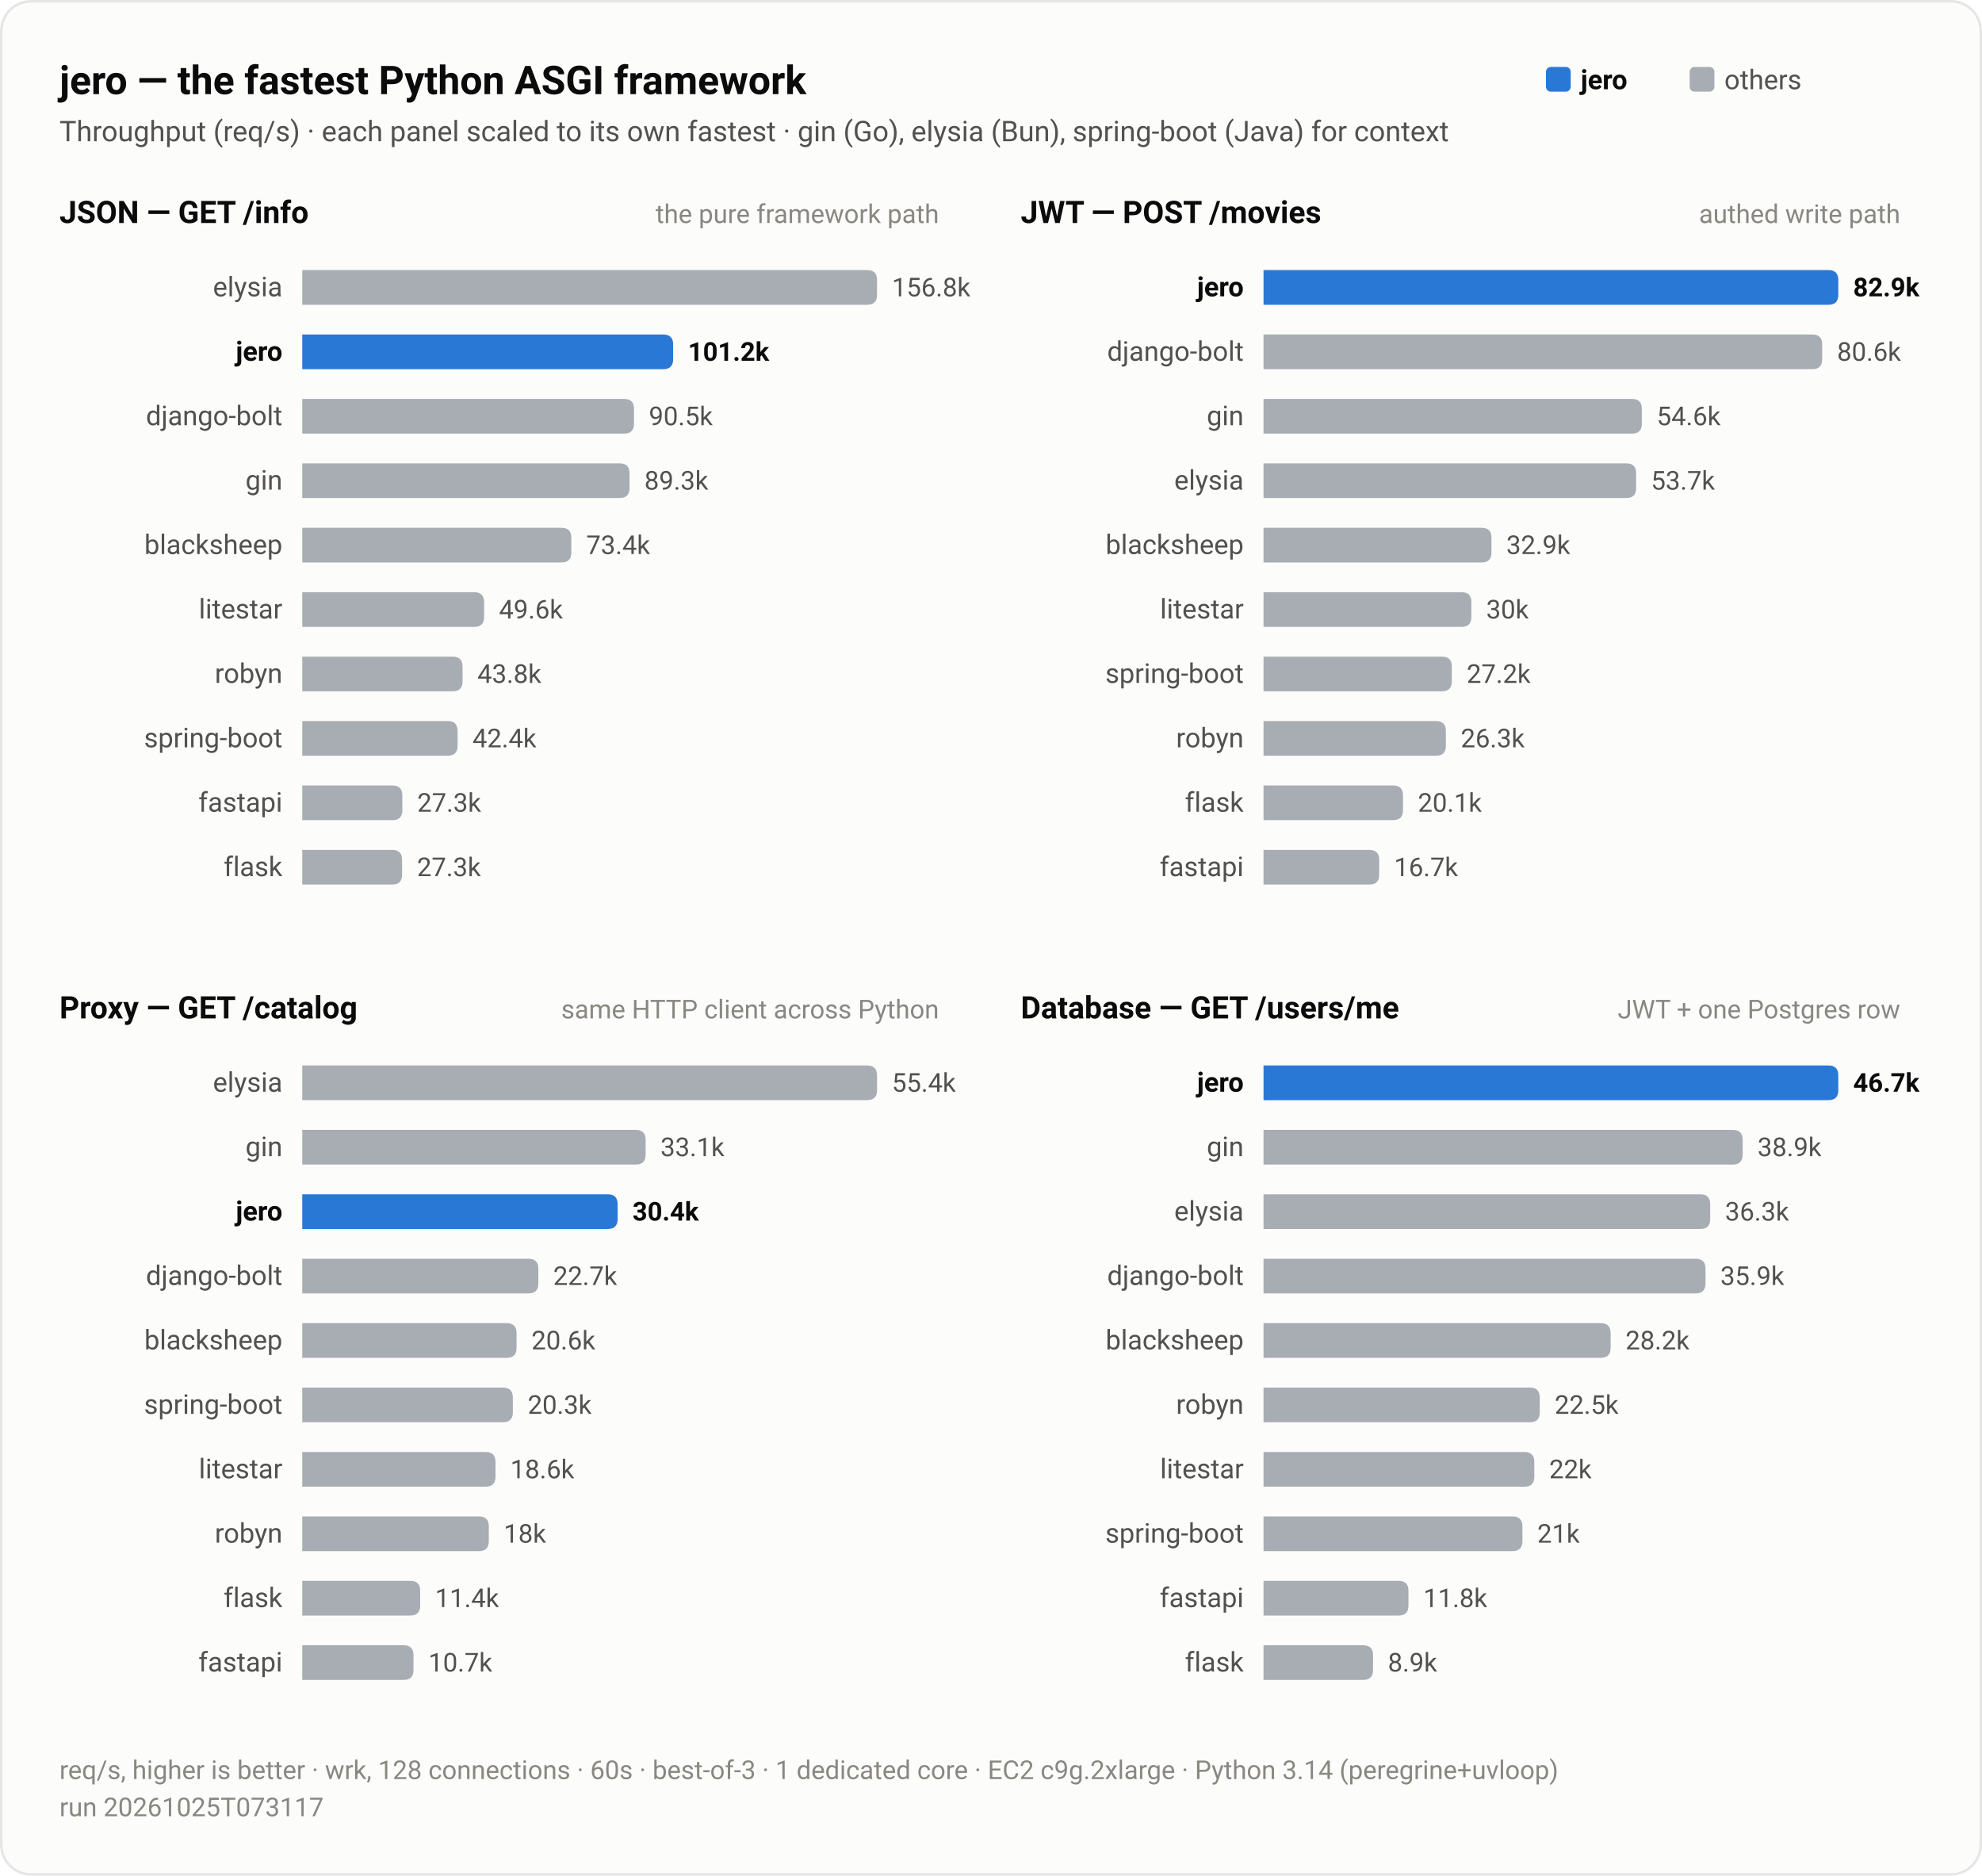
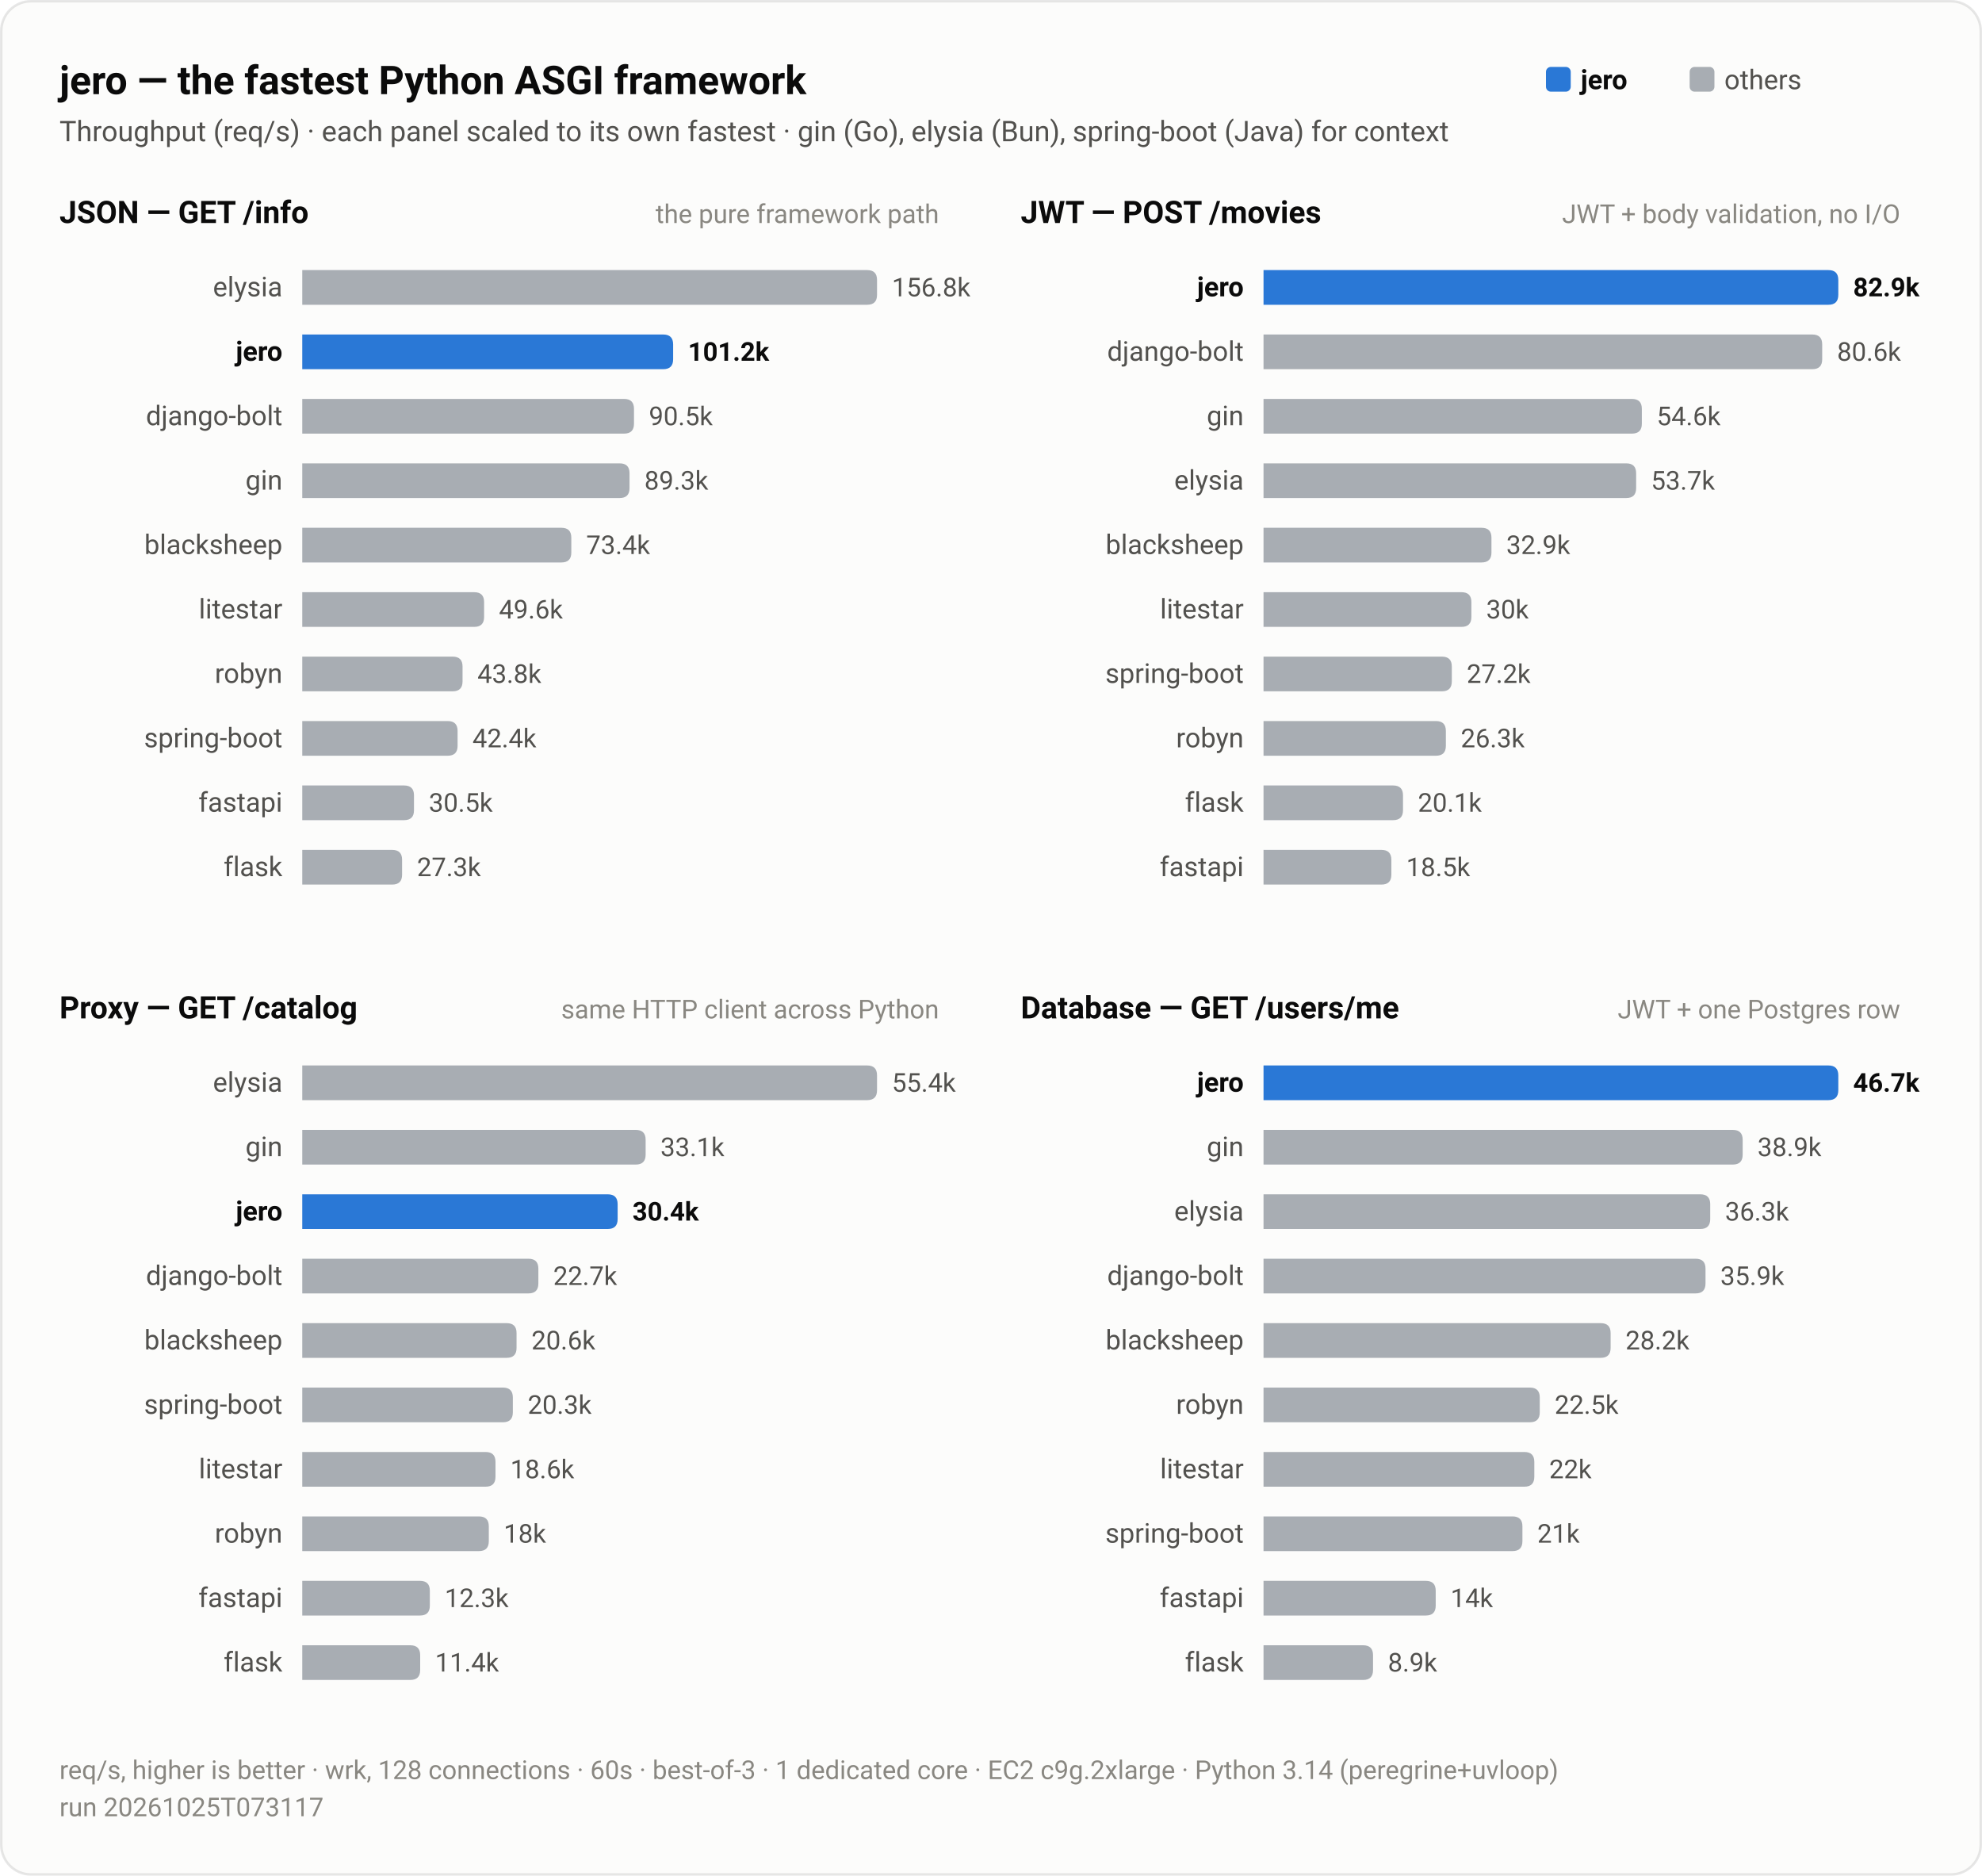
<svg xmlns="http://www.w3.org/2000/svg" viewBox="0 0 800 757" width="800" height="757" role="img" aria-label="jero — the fastest Python ASGI framework">
  <rect x="0.5" y="0.5" width="799" height="756" rx="12" fill="#fcfcfb" stroke="rgba(11,11,11,0.10)" />
  <text x="24" y="38" font-size="16" fill="#0b0b0b" font-family="system-ui, -apple-system, 'Segoe UI', Roboto, sans-serif" font-weight="700">jero — the fastest Python ASGI framework</text>
  <text x="24" y="57" font-size="11.5" fill="#52514e" font-family="system-ui, -apple-system, 'Segoe UI', Roboto, sans-serif">Throughput (req/s) · each panel scaled to its own fastest · gin (Go), elysia (Bun), spring-boot (Java) for context</text>
  <rect x="624" y="27" width="10" height="10" rx="2" fill="#2a78d6" />
  <text x="638" y="36" font-size="11" fill="#0b0b0b" font-family="system-ui, -apple-system, 'Segoe UI', Roboto, sans-serif" font-weight="700">jero</text>
  <rect x="682" y="27" width="10" height="10" rx="2" fill="#a8adb3" />
  <text x="696" y="36" font-size="11" fill="#52514e" font-family="system-ui, -apple-system, 'Segoe UI', Roboto, sans-serif">others</text>
  <text x="24" y="90.0" font-size="12.5" fill="#0b0b0b" font-family="system-ui, -apple-system, 'Segoe UI', Roboto, sans-serif" font-weight="600">JSON — GET /info</text>
  <text x="379" y="90.0" font-size="10.5" fill="#898781" font-family="system-ui, -apple-system, 'Segoe UI', Roboto, sans-serif" text-anchor="end">the pure framework path</text>
  <text x="114" y="119.6" font-size="11" fill="#52514e" font-family="system-ui, -apple-system, 'Segoe UI', Roboto, sans-serif" text-anchor="end">elysia</text>
  <path d="M122,109.0 L350.0,109.0 Q354.0,109.0 354.0,113.0 L354.0,119.0 Q354.0,123.0 350.0,123.0 L122,123.0 Z" fill="#a8adb3" />
  <text x="360.0" y="119.6" font-size="10.5" fill="#52514e" font-family="system-ui, -apple-system, 'Segoe UI', Roboto, sans-serif" style="font-variant-numeric:tabular-nums">156.8k</text>
  <text x="114" y="145.6" font-size="11" fill="#0b0b0b" font-family="system-ui, -apple-system, 'Segoe UI', Roboto, sans-serif" font-weight="700" text-anchor="end">jero</text>
  <path d="M122,135.0 L267.7,135.0 Q271.7,135.0 271.7,139.0 L271.7,145.0 Q271.7,149.0 267.7,149.0 L122,149.0 Z" fill="#2a78d6" />
  <text x="277.7" y="145.6" font-size="10.5" fill="#0b0b0b" font-family="system-ui, -apple-system, 'Segoe UI', Roboto, sans-serif" font-weight="700" style="font-variant-numeric:tabular-nums">101.2k</text>
  <text x="114" y="171.6" font-size="11" fill="#52514e" font-family="system-ui, -apple-system, 'Segoe UI', Roboto, sans-serif" text-anchor="end">django-bolt</text>
  <path d="M122,161.0 L251.9,161.0 Q255.9,161.0 255.9,165.0 L255.9,171.0 Q255.9,175.0 251.9,175.0 L122,175.0 Z" fill="#a8adb3" />
  <text x="261.9" y="171.6" font-size="10.5" fill="#52514e" font-family="system-ui, -apple-system, 'Segoe UI', Roboto, sans-serif" style="font-variant-numeric:tabular-nums">90.5k</text>
  <text x="114" y="197.6" font-size="11" fill="#52514e" font-family="system-ui, -apple-system, 'Segoe UI', Roboto, sans-serif" text-anchor="end">gin</text>
  <path d="M122,187.0 L250.1,187.0 Q254.1,187.0 254.1,191.0 L254.1,197.0 Q254.1,201.0 250.1,201.0 L122,201.0 Z" fill="#a8adb3" />
  <text x="260.1" y="197.6" font-size="10.5" fill="#52514e" font-family="system-ui, -apple-system, 'Segoe UI', Roboto, sans-serif" style="font-variant-numeric:tabular-nums">89.3k</text>
  <text x="114" y="223.6" font-size="11" fill="#52514e" font-family="system-ui, -apple-system, 'Segoe UI', Roboto, sans-serif" text-anchor="end">blacksheep</text>
  <path d="M122,213.0 L226.6,213.0 Q230.6,213.0 230.6,217.0 L230.6,223.0 Q230.6,227.0 226.6,227.0 L122,227.0 Z" fill="#a8adb3" />
  <text x="236.6" y="223.6" font-size="10.5" fill="#52514e" font-family="system-ui, -apple-system, 'Segoe UI', Roboto, sans-serif" style="font-variant-numeric:tabular-nums">73.4k</text>
  <text x="114" y="249.6" font-size="11" fill="#52514e" font-family="system-ui, -apple-system, 'Segoe UI', Roboto, sans-serif" text-anchor="end">litestar</text>
  <path d="M122,239.0 L191.4,239.0 Q195.4,239.0 195.4,243.0 L195.4,249.0 Q195.4,253.0 191.4,253.0 L122,253.0 Z" fill="#a8adb3" />
  <text x="201.4" y="249.6" font-size="10.5" fill="#52514e" font-family="system-ui, -apple-system, 'Segoe UI', Roboto, sans-serif" style="font-variant-numeric:tabular-nums">49.6k</text>
  <text x="114" y="275.6" font-size="11" fill="#52514e" font-family="system-ui, -apple-system, 'Segoe UI', Roboto, sans-serif" text-anchor="end">robyn</text>
  <path d="M122,265.0 L182.7,265.0 Q186.7,265.0 186.7,269.0 L186.7,275.0 Q186.7,279.0 182.7,279.0 L122,279.0 Z" fill="#a8adb3" />
  <text x="192.7" y="275.6" font-size="10.5" fill="#52514e" font-family="system-ui, -apple-system, 'Segoe UI', Roboto, sans-serif" style="font-variant-numeric:tabular-nums">43.8k</text>
  <text x="114" y="301.6" font-size="11" fill="#52514e" font-family="system-ui, -apple-system, 'Segoe UI', Roboto, sans-serif" text-anchor="end">spring-boot</text>
  <path d="M122,291.0 L180.7,291.0 Q184.7,291.0 184.7,295.0 L184.7,301.0 Q184.7,305.0 180.7,305.0 L122,305.0 Z" fill="#a8adb3" />
  <text x="190.7" y="301.6" font-size="10.5" fill="#52514e" font-family="system-ui, -apple-system, 'Segoe UI', Roboto, sans-serif" style="font-variant-numeric:tabular-nums">42.4k</text>
  <text x="114" y="327.6" font-size="11" fill="#52514e" font-family="system-ui, -apple-system, 'Segoe UI', Roboto, sans-serif" text-anchor="end">fastapi</text>
-   <path d="M122,317.0 L158.4,317.0 Q162.4,317.0 162.4,321.0 L162.4,327.0 Q162.4,331.0 158.4,331.0 L122,331.0 Z" fill="#a8adb3" />
-   <text x="168.4" y="327.6" font-size="10.5" fill="#52514e" font-family="system-ui, -apple-system, 'Segoe UI', Roboto, sans-serif" style="font-variant-numeric:tabular-nums">27.3k</text>
+   <path d="M122,317.0 L163.1,317.0 Q167.1,317.0 167.1,321.0 L167.1,327.0 Q167.1,331.0 163.1,331.0 L122,331.0 Z" fill="#a8adb3" />
+   <text x="173.1" y="327.6" font-size="10.5" fill="#52514e" font-family="system-ui, -apple-system, 'Segoe UI', Roboto, sans-serif" style="font-variant-numeric:tabular-nums">30.5k</text>
  <text x="114" y="353.6" font-size="11" fill="#52514e" font-family="system-ui, -apple-system, 'Segoe UI', Roboto, sans-serif" text-anchor="end">flask</text>
  <path d="M122,343.0 L158.3,343.0 Q162.3,343.0 162.3,347.0 L162.3,353.0 Q162.3,357.0 158.3,357.0 L122,357.0 Z" fill="#a8adb3" />
  <text x="168.3" y="353.6" font-size="10.5" fill="#52514e" font-family="system-ui, -apple-system, 'Segoe UI', Roboto, sans-serif" style="font-variant-numeric:tabular-nums">27.3k</text>
  <text x="412" y="90.0" font-size="12.5" fill="#0b0b0b" font-family="system-ui, -apple-system, 'Segoe UI', Roboto, sans-serif" font-weight="600">JWT — POST /movies</text>
-   <text x="767" y="90.0" font-size="10.5" fill="#898781" font-family="system-ui, -apple-system, 'Segoe UI', Roboto, sans-serif" text-anchor="end">authed write path</text>
+   <text x="767" y="90.0" font-size="10.5" fill="#898781" font-family="system-ui, -apple-system, 'Segoe UI', Roboto, sans-serif" text-anchor="end">JWT + body validation, no I/O</text>
  <text x="502" y="119.6" font-size="11" fill="#0b0b0b" font-family="system-ui, -apple-system, 'Segoe UI', Roboto, sans-serif" font-weight="700" text-anchor="end">jero</text>
  <path d="M510,109.0 L738.0,109.0 Q742.0,109.0 742.0,113.0 L742.0,119.0 Q742.0,123.0 738.0,123.0 L510,123.0 Z" fill="#2a78d6" />
  <text x="748.0" y="119.6" font-size="10.5" fill="#0b0b0b" font-family="system-ui, -apple-system, 'Segoe UI', Roboto, sans-serif" font-weight="700" style="font-variant-numeric:tabular-nums">82.9k</text>
  <text x="502" y="145.6" font-size="11" fill="#52514e" font-family="system-ui, -apple-system, 'Segoe UI', Roboto, sans-serif" text-anchor="end">django-bolt</text>
  <path d="M510,135.0 L731.5,135.0 Q735.5,135.0 735.5,139.0 L735.5,145.0 Q735.5,149.0 731.5,149.0 L510,149.0 Z" fill="#a8adb3" />
  <text x="741.5" y="145.6" font-size="10.5" fill="#52514e" font-family="system-ui, -apple-system, 'Segoe UI', Roboto, sans-serif" style="font-variant-numeric:tabular-nums">80.6k</text>
  <text x="502" y="171.6" font-size="11" fill="#52514e" font-family="system-ui, -apple-system, 'Segoe UI', Roboto, sans-serif" text-anchor="end">gin</text>
  <path d="M510,161.0 L658.7,161.0 Q662.7,161.0 662.7,165.0 L662.7,171.0 Q662.7,175.0 658.7,175.0 L510,175.0 Z" fill="#a8adb3" />
  <text x="668.7" y="171.6" font-size="10.5" fill="#52514e" font-family="system-ui, -apple-system, 'Segoe UI', Roboto, sans-serif" style="font-variant-numeric:tabular-nums">54.6k</text>
  <text x="502" y="197.6" font-size="11" fill="#52514e" font-family="system-ui, -apple-system, 'Segoe UI', Roboto, sans-serif" text-anchor="end">elysia</text>
  <path d="M510,187.0 L656.4,187.0 Q660.4,187.0 660.4,191.0 L660.4,197.0 Q660.4,201.0 656.4,201.0 L510,201.0 Z" fill="#a8adb3" />
  <text x="666.4" y="197.6" font-size="10.5" fill="#52514e" font-family="system-ui, -apple-system, 'Segoe UI', Roboto, sans-serif" style="font-variant-numeric:tabular-nums">53.7k</text>
  <text x="502" y="223.6" font-size="11" fill="#52514e" font-family="system-ui, -apple-system, 'Segoe UI', Roboto, sans-serif" text-anchor="end">blacksheep</text>
  <path d="M510,213.0 L598.0,213.0 Q602.0,213.0 602.0,217.0 L602.0,223.0 Q602.0,227.0 598.0,227.0 L510,227.0 Z" fill="#a8adb3" />
  <text x="608.0" y="223.6" font-size="10.5" fill="#52514e" font-family="system-ui, -apple-system, 'Segoe UI', Roboto, sans-serif" style="font-variant-numeric:tabular-nums">32.9k</text>
  <text x="502" y="249.6" font-size="11" fill="#52514e" font-family="system-ui, -apple-system, 'Segoe UI', Roboto, sans-serif" text-anchor="end">litestar</text>
  <path d="M510,239.0 L589.9,239.0 Q593.9,239.0 593.9,243.0 L593.9,249.0 Q593.9,253.0 589.9,253.0 L510,253.0 Z" fill="#a8adb3" />
  <text x="599.9" y="249.6" font-size="10.5" fill="#52514e" font-family="system-ui, -apple-system, 'Segoe UI', Roboto, sans-serif" style="font-variant-numeric:tabular-nums">30k</text>
  <text x="502" y="275.6" font-size="11" fill="#52514e" font-family="system-ui, -apple-system, 'Segoe UI', Roboto, sans-serif" text-anchor="end">spring-boot</text>
  <path d="M510,265.0 L582.0,265.0 Q586.0,265.0 586.0,269.0 L586.0,275.0 Q586.0,279.0 582.0,279.0 L510,279.0 Z" fill="#a8adb3" />
  <text x="592.0" y="275.6" font-size="10.5" fill="#52514e" font-family="system-ui, -apple-system, 'Segoe UI', Roboto, sans-serif" style="font-variant-numeric:tabular-nums">27.2k</text>
  <text x="502" y="301.6" font-size="11" fill="#52514e" font-family="system-ui, -apple-system, 'Segoe UI', Roboto, sans-serif" text-anchor="end">robyn</text>
  <path d="M510,291.0 L579.6,291.0 Q583.6,291.0 583.6,295.0 L583.6,301.0 Q583.6,305.0 579.6,305.0 L510,305.0 Z" fill="#a8adb3" />
  <text x="589.6" y="301.6" font-size="10.5" fill="#52514e" font-family="system-ui, -apple-system, 'Segoe UI', Roboto, sans-serif" style="font-variant-numeric:tabular-nums">26.3k</text>
  <text x="502" y="327.6" font-size="11" fill="#52514e" font-family="system-ui, -apple-system, 'Segoe UI', Roboto, sans-serif" text-anchor="end">flask</text>
  <path d="M510,317.0 L562.3,317.0 Q566.3,317.0 566.3,321.0 L566.3,327.0 Q566.3,331.0 562.3,331.0 L510,331.0 Z" fill="#a8adb3" />
  <text x="572.3" y="327.6" font-size="10.5" fill="#52514e" font-family="system-ui, -apple-system, 'Segoe UI', Roboto, sans-serif" style="font-variant-numeric:tabular-nums">20.1k</text>
  <text x="502" y="353.6" font-size="11" fill="#52514e" font-family="system-ui, -apple-system, 'Segoe UI', Roboto, sans-serif" text-anchor="end">fastapi</text>
-   <path d="M510,343.0 L552.7,343.0 Q556.7,343.0 556.7,347.0 L556.7,353.0 Q556.7,357.0 552.7,357.0 L510,357.0 Z" fill="#a8adb3" />
-   <text x="562.7" y="353.6" font-size="10.5" fill="#52514e" font-family="system-ui, -apple-system, 'Segoe UI', Roboto, sans-serif" style="font-variant-numeric:tabular-nums">16.7k</text>
+   <path d="M510,343.0 L557.6,343.0 Q561.6,343.0 561.6,347.0 L561.6,353.0 Q561.6,357.0 557.6,357.0 L510,357.0 Z" fill="#a8adb3" />
+   <text x="567.6" y="353.6" font-size="10.5" fill="#52514e" font-family="system-ui, -apple-system, 'Segoe UI', Roboto, sans-serif" style="font-variant-numeric:tabular-nums">18.5k</text>
  <text x="24" y="411.0" font-size="12.5" fill="#0b0b0b" font-family="system-ui, -apple-system, 'Segoe UI', Roboto, sans-serif" font-weight="600">Proxy — GET /catalog</text>
  <text x="379" y="411.0" font-size="10.5" fill="#898781" font-family="system-ui, -apple-system, 'Segoe UI', Roboto, sans-serif" text-anchor="end">same HTTP client across Python</text>
  <text x="114" y="440.6" font-size="11" fill="#52514e" font-family="system-ui, -apple-system, 'Segoe UI', Roboto, sans-serif" text-anchor="end">elysia</text>
  <path d="M122,430.0 L350.0,430.0 Q354.0,430.0 354.0,434.0 L354.0,440.0 Q354.0,444.0 350.0,444.0 L122,444.0 Z" fill="#a8adb3" />
  <text x="360.0" y="440.6" font-size="10.5" fill="#52514e" font-family="system-ui, -apple-system, 'Segoe UI', Roboto, sans-serif" style="font-variant-numeric:tabular-nums">55.4k</text>
  <text x="114" y="466.6" font-size="11" fill="#52514e" font-family="system-ui, -apple-system, 'Segoe UI', Roboto, sans-serif" text-anchor="end">gin</text>
  <path d="M122,456.0 L256.6,456.0 Q260.6,456.0 260.6,460.0 L260.6,466.0 Q260.6,470.0 256.6,470.0 L122,470.0 Z" fill="#a8adb3" />
  <text x="266.6" y="466.6" font-size="10.5" fill="#52514e" font-family="system-ui, -apple-system, 'Segoe UI', Roboto, sans-serif" style="font-variant-numeric:tabular-nums">33.1k</text>
  <text x="114" y="492.6" font-size="11" fill="#0b0b0b" font-family="system-ui, -apple-system, 'Segoe UI', Roboto, sans-serif" font-weight="700" text-anchor="end">jero</text>
  <path d="M122,482.0 L245.3,482.0 Q249.3,482.0 249.3,486.0 L249.3,492.0 Q249.3,496.0 245.3,496.0 L122,496.0 Z" fill="#2a78d6" />
  <text x="255.3" y="492.6" font-size="10.5" fill="#0b0b0b" font-family="system-ui, -apple-system, 'Segoe UI', Roboto, sans-serif" font-weight="700" style="font-variant-numeric:tabular-nums">30.4k</text>
  <text x="114" y="518.6" font-size="11" fill="#52514e" font-family="system-ui, -apple-system, 'Segoe UI', Roboto, sans-serif" text-anchor="end">django-bolt</text>
  <path d="M122,508.0 L213.3,508.0 Q217.3,508.0 217.3,512.0 L217.3,518.0 Q217.3,522.0 213.3,522.0 L122,522.0 Z" fill="#a8adb3" />
  <text x="223.3" y="518.6" font-size="10.5" fill="#52514e" font-family="system-ui, -apple-system, 'Segoe UI', Roboto, sans-serif" style="font-variant-numeric:tabular-nums">22.7k</text>
  <text x="114" y="544.6" font-size="11" fill="#52514e" font-family="system-ui, -apple-system, 'Segoe UI', Roboto, sans-serif" text-anchor="end">blacksheep</text>
  <path d="M122,534.0 L204.5,534.0 Q208.5,534.0 208.5,538.0 L208.5,544.0 Q208.5,548.0 204.5,548.0 L122,548.0 Z" fill="#a8adb3" />
  <text x="214.5" y="544.6" font-size="10.5" fill="#52514e" font-family="system-ui, -apple-system, 'Segoe UI', Roboto, sans-serif" style="font-variant-numeric:tabular-nums">20.6k</text>
  <text x="114" y="570.6" font-size="11" fill="#52514e" font-family="system-ui, -apple-system, 'Segoe UI', Roboto, sans-serif" text-anchor="end">spring-boot</text>
  <path d="M122,560.0 L203.0,560.0 Q207.0,560.0 207.0,564.0 L207.0,570.0 Q207.0,574.0 203.0,574.0 L122,574.0 Z" fill="#a8adb3" />
  <text x="213.0" y="570.6" font-size="10.5" fill="#52514e" font-family="system-ui, -apple-system, 'Segoe UI', Roboto, sans-serif" style="font-variant-numeric:tabular-nums">20.3k</text>
  <text x="114" y="596.6" font-size="11" fill="#52514e" font-family="system-ui, -apple-system, 'Segoe UI', Roboto, sans-serif" text-anchor="end">litestar</text>
  <path d="M122,586.0 L196.0,586.0 Q200.0,586.0 200.0,590.0 L200.0,596.0 Q200.0,600.0 196.0,600.0 L122,600.0 Z" fill="#a8adb3" />
  <text x="206.0" y="596.6" font-size="10.5" fill="#52514e" font-family="system-ui, -apple-system, 'Segoe UI', Roboto, sans-serif" style="font-variant-numeric:tabular-nums">18.6k</text>
  <text x="114" y="622.6" font-size="11" fill="#52514e" font-family="system-ui, -apple-system, 'Segoe UI', Roboto, sans-serif" text-anchor="end">robyn</text>
  <path d="M122,612.0 L193.3,612.0 Q197.3,612.0 197.3,616.0 L197.3,622.0 Q197.3,626.0 193.3,626.0 L122,626.0 Z" fill="#a8adb3" />
  <text x="203.3" y="622.6" font-size="10.5" fill="#52514e" font-family="system-ui, -apple-system, 'Segoe UI', Roboto, sans-serif" style="font-variant-numeric:tabular-nums">18k</text>
-   <text x="114" y="648.6" font-size="11" fill="#52514e" font-family="system-ui, -apple-system, 'Segoe UI', Roboto, sans-serif" text-anchor="end">flask</text>
-   <path d="M122,638.0 L165.6,638.0 Q169.6,638.0 169.6,642.0 L169.6,648.0 Q169.6,652.0 165.6,652.0 L122,652.0 Z" fill="#a8adb3" />
-   <text x="175.6" y="648.6" font-size="10.5" fill="#52514e" font-family="system-ui, -apple-system, 'Segoe UI', Roboto, sans-serif" style="font-variant-numeric:tabular-nums">11.4k</text>
-   <text x="114" y="674.6" font-size="11" fill="#52514e" font-family="system-ui, -apple-system, 'Segoe UI', Roboto, sans-serif" text-anchor="end">fastapi</text>
-   <path d="M122,664.0 L162.9,664.0 Q166.9,664.0 166.9,668.0 L166.9,674.0 Q166.9,678.0 162.9,678.0 L122,678.0 Z" fill="#a8adb3" />
-   <text x="172.9" y="674.6" font-size="10.5" fill="#52514e" font-family="system-ui, -apple-system, 'Segoe UI', Roboto, sans-serif" style="font-variant-numeric:tabular-nums">10.7k</text>
+   <text x="114" y="648.6" font-size="11" fill="#52514e" font-family="system-ui, -apple-system, 'Segoe UI', Roboto, sans-serif" text-anchor="end">fastapi</text>
+   <path d="M122,638.0 L169.5,638.0 Q173.5,638.0 173.5,642.0 L173.5,648.0 Q173.5,652.0 169.5,652.0 L122,652.0 Z" fill="#a8adb3" />
+   <text x="179.5" y="648.6" font-size="10.5" fill="#52514e" font-family="system-ui, -apple-system, 'Segoe UI', Roboto, sans-serif" style="font-variant-numeric:tabular-nums">12.3k</text>
+   <text x="114" y="674.6" font-size="11" fill="#52514e" font-family="system-ui, -apple-system, 'Segoe UI', Roboto, sans-serif" text-anchor="end">flask</text>
+   <path d="M122,664.0 L165.6,664.0 Q169.6,664.0 169.6,668.0 L169.6,674.0 Q169.6,678.0 165.6,678.0 L122,678.0 Z" fill="#a8adb3" />
+   <text x="175.6" y="674.6" font-size="10.5" fill="#52514e" font-family="system-ui, -apple-system, 'Segoe UI', Roboto, sans-serif" style="font-variant-numeric:tabular-nums">11.4k</text>
  <text x="412" y="411.0" font-size="12.5" fill="#0b0b0b" font-family="system-ui, -apple-system, 'Segoe UI', Roboto, sans-serif" font-weight="600">Database — GET /users/me</text>
  <text x="767" y="411.0" font-size="10.5" fill="#898781" font-family="system-ui, -apple-system, 'Segoe UI', Roboto, sans-serif" text-anchor="end">JWT + one Postgres row</text>
  <text x="502" y="440.6" font-size="11" fill="#0b0b0b" font-family="system-ui, -apple-system, 'Segoe UI', Roboto, sans-serif" font-weight="700" text-anchor="end">jero</text>
  <path d="M510,430.0 L738.0,430.0 Q742.0,430.0 742.0,434.0 L742.0,440.0 Q742.0,444.0 738.0,444.0 L510,444.0 Z" fill="#2a78d6" />
  <text x="748.0" y="440.6" font-size="10.5" fill="#0b0b0b" font-family="system-ui, -apple-system, 'Segoe UI', Roboto, sans-serif" font-weight="700" style="font-variant-numeric:tabular-nums">46.7k</text>
  <text x="502" y="466.6" font-size="11" fill="#52514e" font-family="system-ui, -apple-system, 'Segoe UI', Roboto, sans-serif" text-anchor="end">gin</text>
  <path d="M510,456.0 L699.4,456.0 Q703.4,456.0 703.4,460.0 L703.4,466.0 Q703.4,470.0 699.4,470.0 L510,470.0 Z" fill="#a8adb3" />
  <text x="709.4" y="466.6" font-size="10.5" fill="#52514e" font-family="system-ui, -apple-system, 'Segoe UI', Roboto, sans-serif" style="font-variant-numeric:tabular-nums">38.9k</text>
  <text x="502" y="492.6" font-size="11" fill="#52514e" font-family="system-ui, -apple-system, 'Segoe UI', Roboto, sans-serif" text-anchor="end">elysia</text>
  <path d="M510,482.0 L686.3,482.0 Q690.3,482.0 690.3,486.0 L690.3,492.0 Q690.3,496.0 686.3,496.0 L510,496.0 Z" fill="#a8adb3" />
  <text x="696.3" y="492.6" font-size="10.5" fill="#52514e" font-family="system-ui, -apple-system, 'Segoe UI', Roboto, sans-serif" style="font-variant-numeric:tabular-nums">36.3k</text>
  <text x="502" y="518.6" font-size="11" fill="#52514e" font-family="system-ui, -apple-system, 'Segoe UI', Roboto, sans-serif" text-anchor="end">django-bolt</text>
  <path d="M510,508.0 L684.4,508.0 Q688.4,508.0 688.4,512.0 L688.4,518.0 Q688.4,522.0 684.4,522.0 L510,522.0 Z" fill="#a8adb3" />
  <text x="694.4" y="518.6" font-size="10.5" fill="#52514e" font-family="system-ui, -apple-system, 'Segoe UI', Roboto, sans-serif" style="font-variant-numeric:tabular-nums">35.9k</text>
  <text x="502" y="544.6" font-size="11" fill="#52514e" font-family="system-ui, -apple-system, 'Segoe UI', Roboto, sans-serif" text-anchor="end">blacksheep</text>
  <path d="M510,534.0 L646.1,534.0 Q650.1,534.0 650.1,538.0 L650.1,544.0 Q650.1,548.0 646.1,548.0 L510,548.0 Z" fill="#a8adb3" />
  <text x="656.1" y="544.6" font-size="10.5" fill="#52514e" font-family="system-ui, -apple-system, 'Segoe UI', Roboto, sans-serif" style="font-variant-numeric:tabular-nums">28.2k</text>
  <text x="502" y="570.6" font-size="11" fill="#52514e" font-family="system-ui, -apple-system, 'Segoe UI', Roboto, sans-serif" text-anchor="end">robyn</text>
  <path d="M510,560.0 L617.5,560.0 Q621.5,560.0 621.5,564.0 L621.5,570.0 Q621.5,574.0 617.5,574.0 L510,574.0 Z" fill="#a8adb3" />
  <text x="627.5" y="570.6" font-size="10.5" fill="#52514e" font-family="system-ui, -apple-system, 'Segoe UI', Roboto, sans-serif" style="font-variant-numeric:tabular-nums">22.5k</text>
  <text x="502" y="596.6" font-size="11" fill="#52514e" font-family="system-ui, -apple-system, 'Segoe UI', Roboto, sans-serif" text-anchor="end">litestar</text>
  <path d="M510,586.0 L615.3,586.0 Q619.3,586.0 619.3,590.0 L619.3,596.0 Q619.3,600.0 615.3,600.0 L510,600.0 Z" fill="#a8adb3" />
  <text x="625.3" y="596.6" font-size="10.5" fill="#52514e" font-family="system-ui, -apple-system, 'Segoe UI', Roboto, sans-serif" style="font-variant-numeric:tabular-nums">22k</text>
  <text x="502" y="622.6" font-size="11" fill="#52514e" font-family="system-ui, -apple-system, 'Segoe UI', Roboto, sans-serif" text-anchor="end">spring-boot</text>
  <path d="M510,612.0 L610.5,612.0 Q614.5,612.0 614.5,616.0 L614.5,622.0 Q614.5,626.0 610.5,626.0 L510,626.0 Z" fill="#a8adb3" />
  <text x="620.5" y="622.6" font-size="10.5" fill="#52514e" font-family="system-ui, -apple-system, 'Segoe UI', Roboto, sans-serif" style="font-variant-numeric:tabular-nums">21k</text>
  <text x="502" y="648.6" font-size="11" fill="#52514e" font-family="system-ui, -apple-system, 'Segoe UI', Roboto, sans-serif" text-anchor="end">fastapi</text>
-   <path d="M510,638.0 L564.5,638.0 Q568.5,638.0 568.5,642.0 L568.5,648.0 Q568.5,652.0 564.5,652.0 L510,652.0 Z" fill="#a8adb3" />
-   <text x="574.5" y="648.6" font-size="10.5" fill="#52514e" font-family="system-ui, -apple-system, 'Segoe UI', Roboto, sans-serif" style="font-variant-numeric:tabular-nums">11.8k</text>
+   <path d="M510,638.0 L575.5,638.0 Q579.5,638.0 579.5,642.0 L579.5,648.0 Q579.5,652.0 575.5,652.0 L510,652.0 Z" fill="#a8adb3" />
+   <text x="585.5" y="648.6" font-size="10.5" fill="#52514e" font-family="system-ui, -apple-system, 'Segoe UI', Roboto, sans-serif" style="font-variant-numeric:tabular-nums">14k</text>
  <text x="502" y="674.6" font-size="11" fill="#52514e" font-family="system-ui, -apple-system, 'Segoe UI', Roboto, sans-serif" text-anchor="end">flask</text>
  <path d="M510,664.0 L550.2,664.0 Q554.2,664.0 554.2,668.0 L554.2,674.0 Q554.2,678.0 550.2,678.0 L510,678.0 Z" fill="#a8adb3" />
  <text x="560.2" y="674.6" font-size="10.5" fill="#52514e" font-family="system-ui, -apple-system, 'Segoe UI', Roboto, sans-serif" style="font-variant-numeric:tabular-nums">8.9k</text>
  <text x="24" y="718.0" font-size="10.5" fill="#898781" font-family="system-ui, -apple-system, 'Segoe UI', Roboto, sans-serif">req/s, higher is better · wrk, 128 connections · 60s · best-of-3 · 1 dedicated core · EC2 c9g.2xlarge · Python 3.14 (peregrine+uvloop)</text>
  <text x="24" y="733.0" font-size="10.5" fill="#898781" font-family="system-ui, -apple-system, 'Segoe UI', Roboto, sans-serif">run 20261025T073117</text>
</svg>
